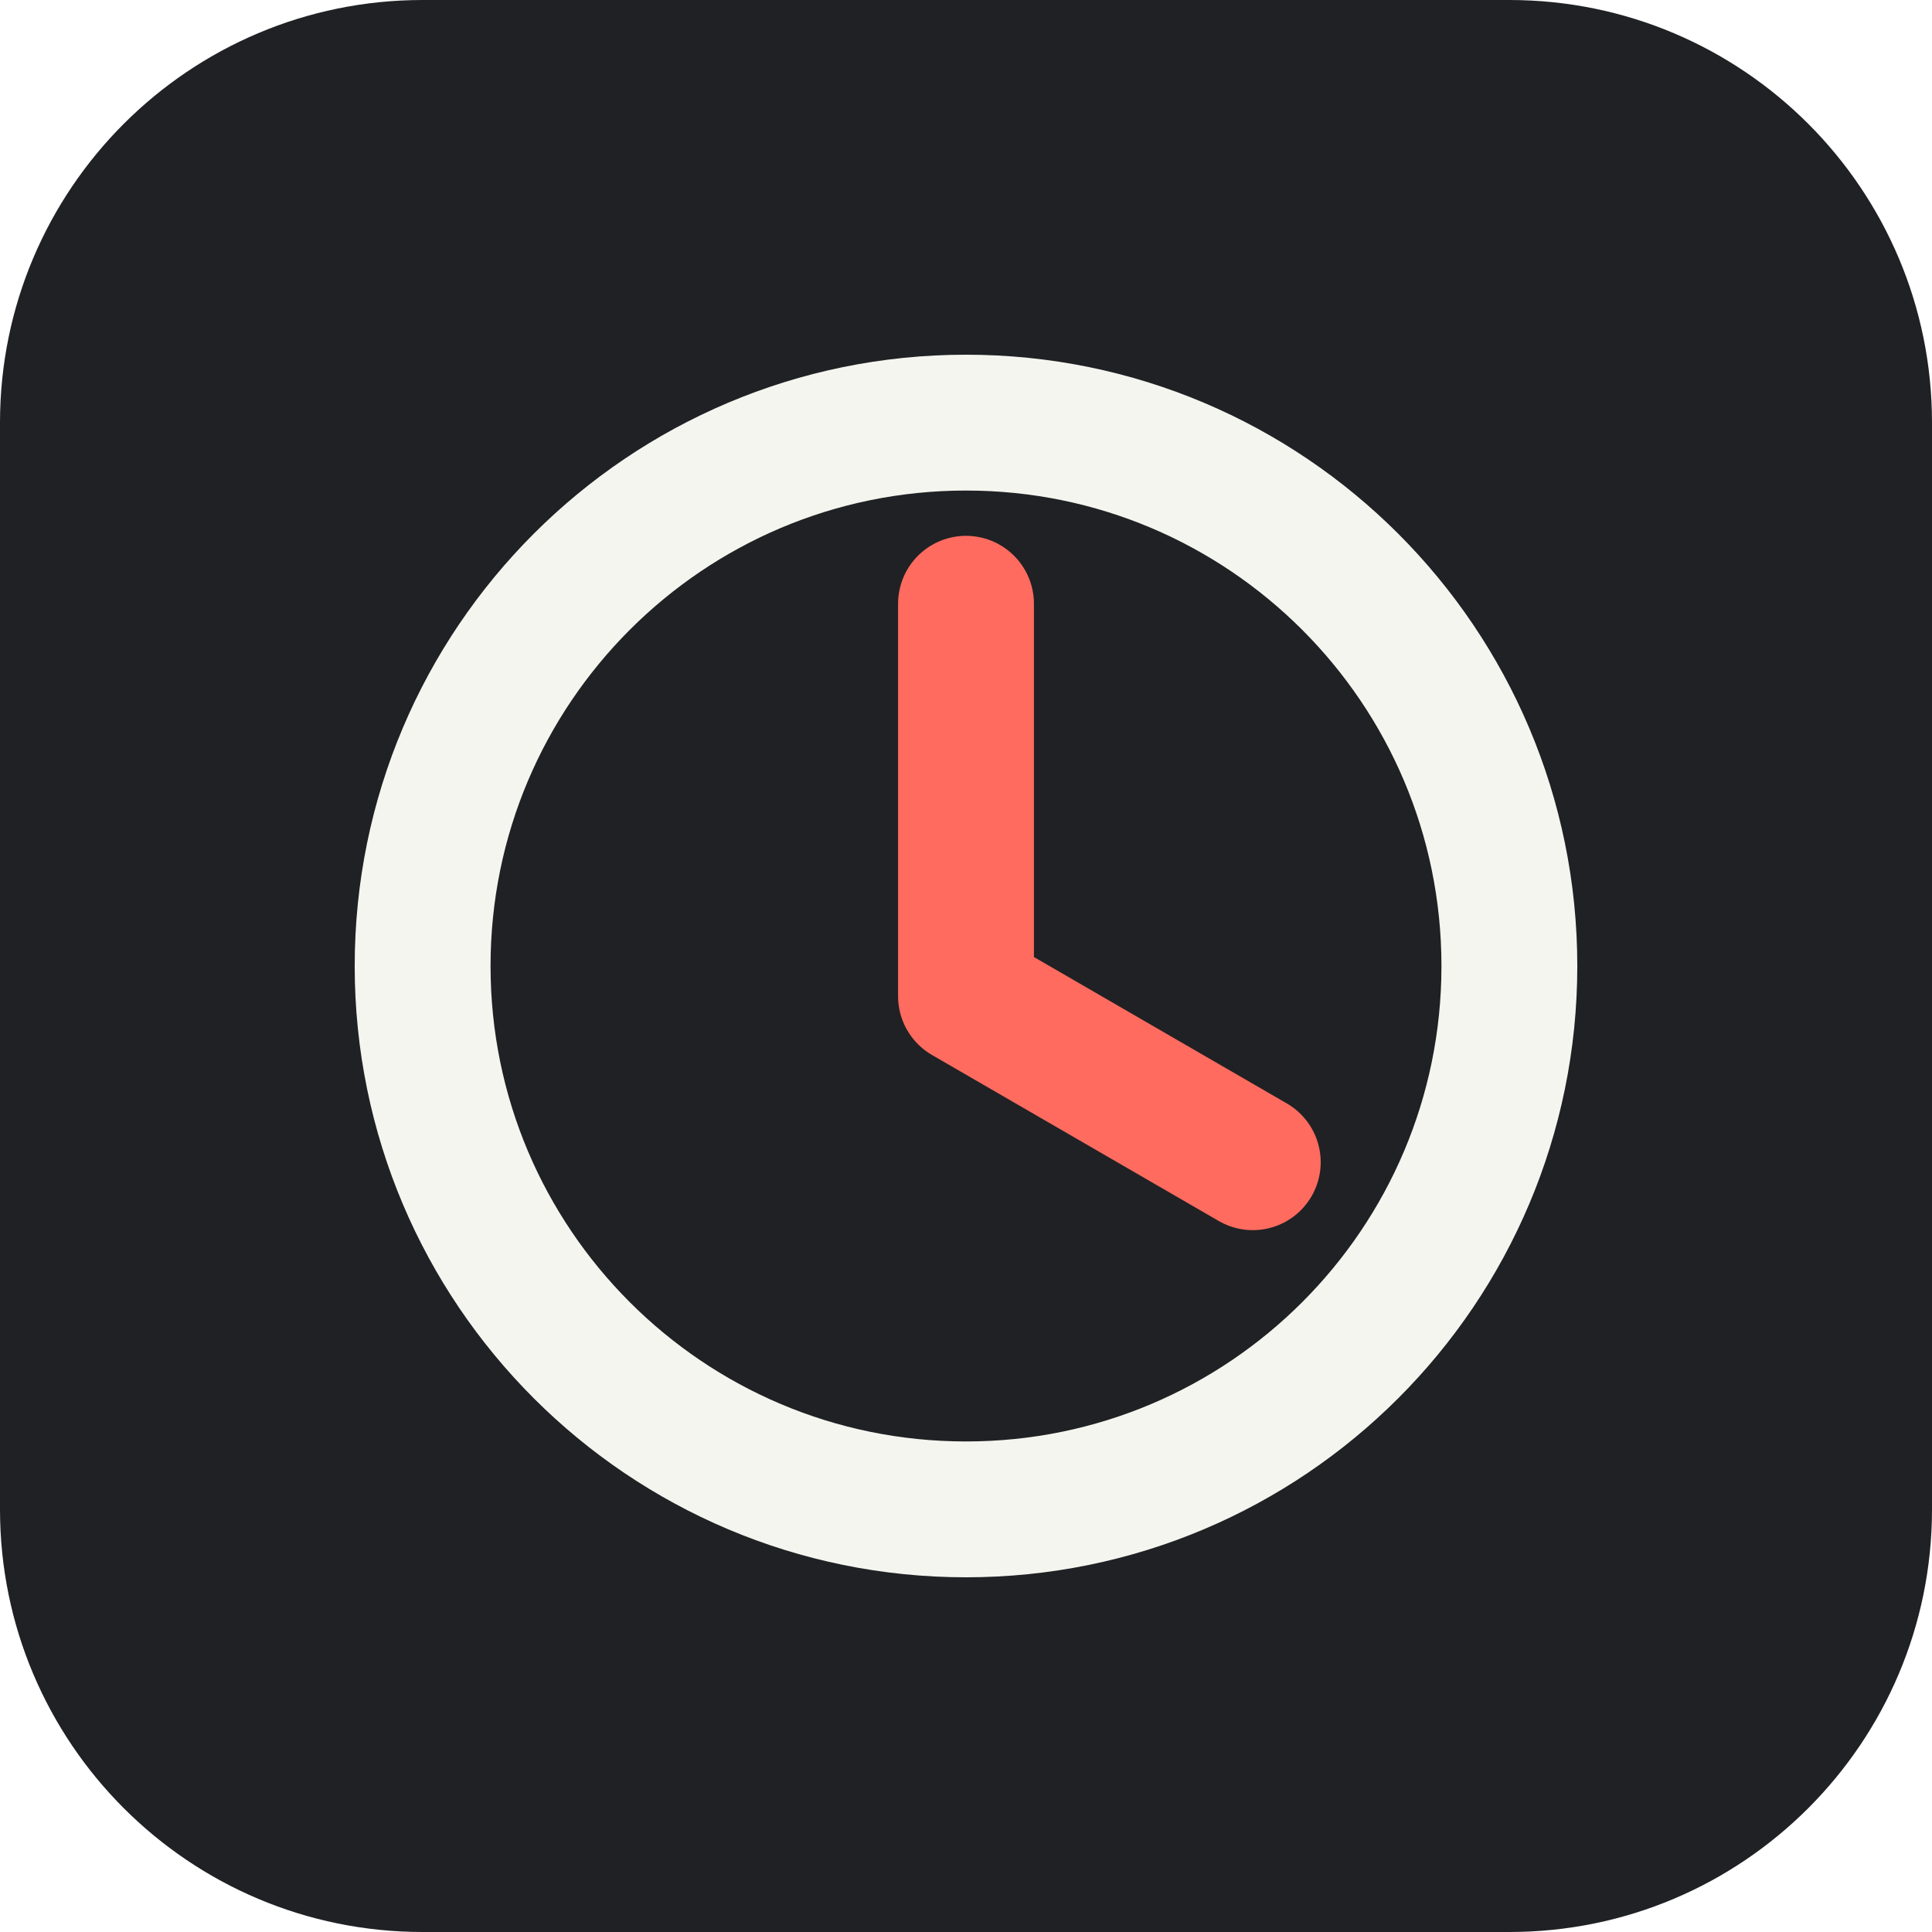
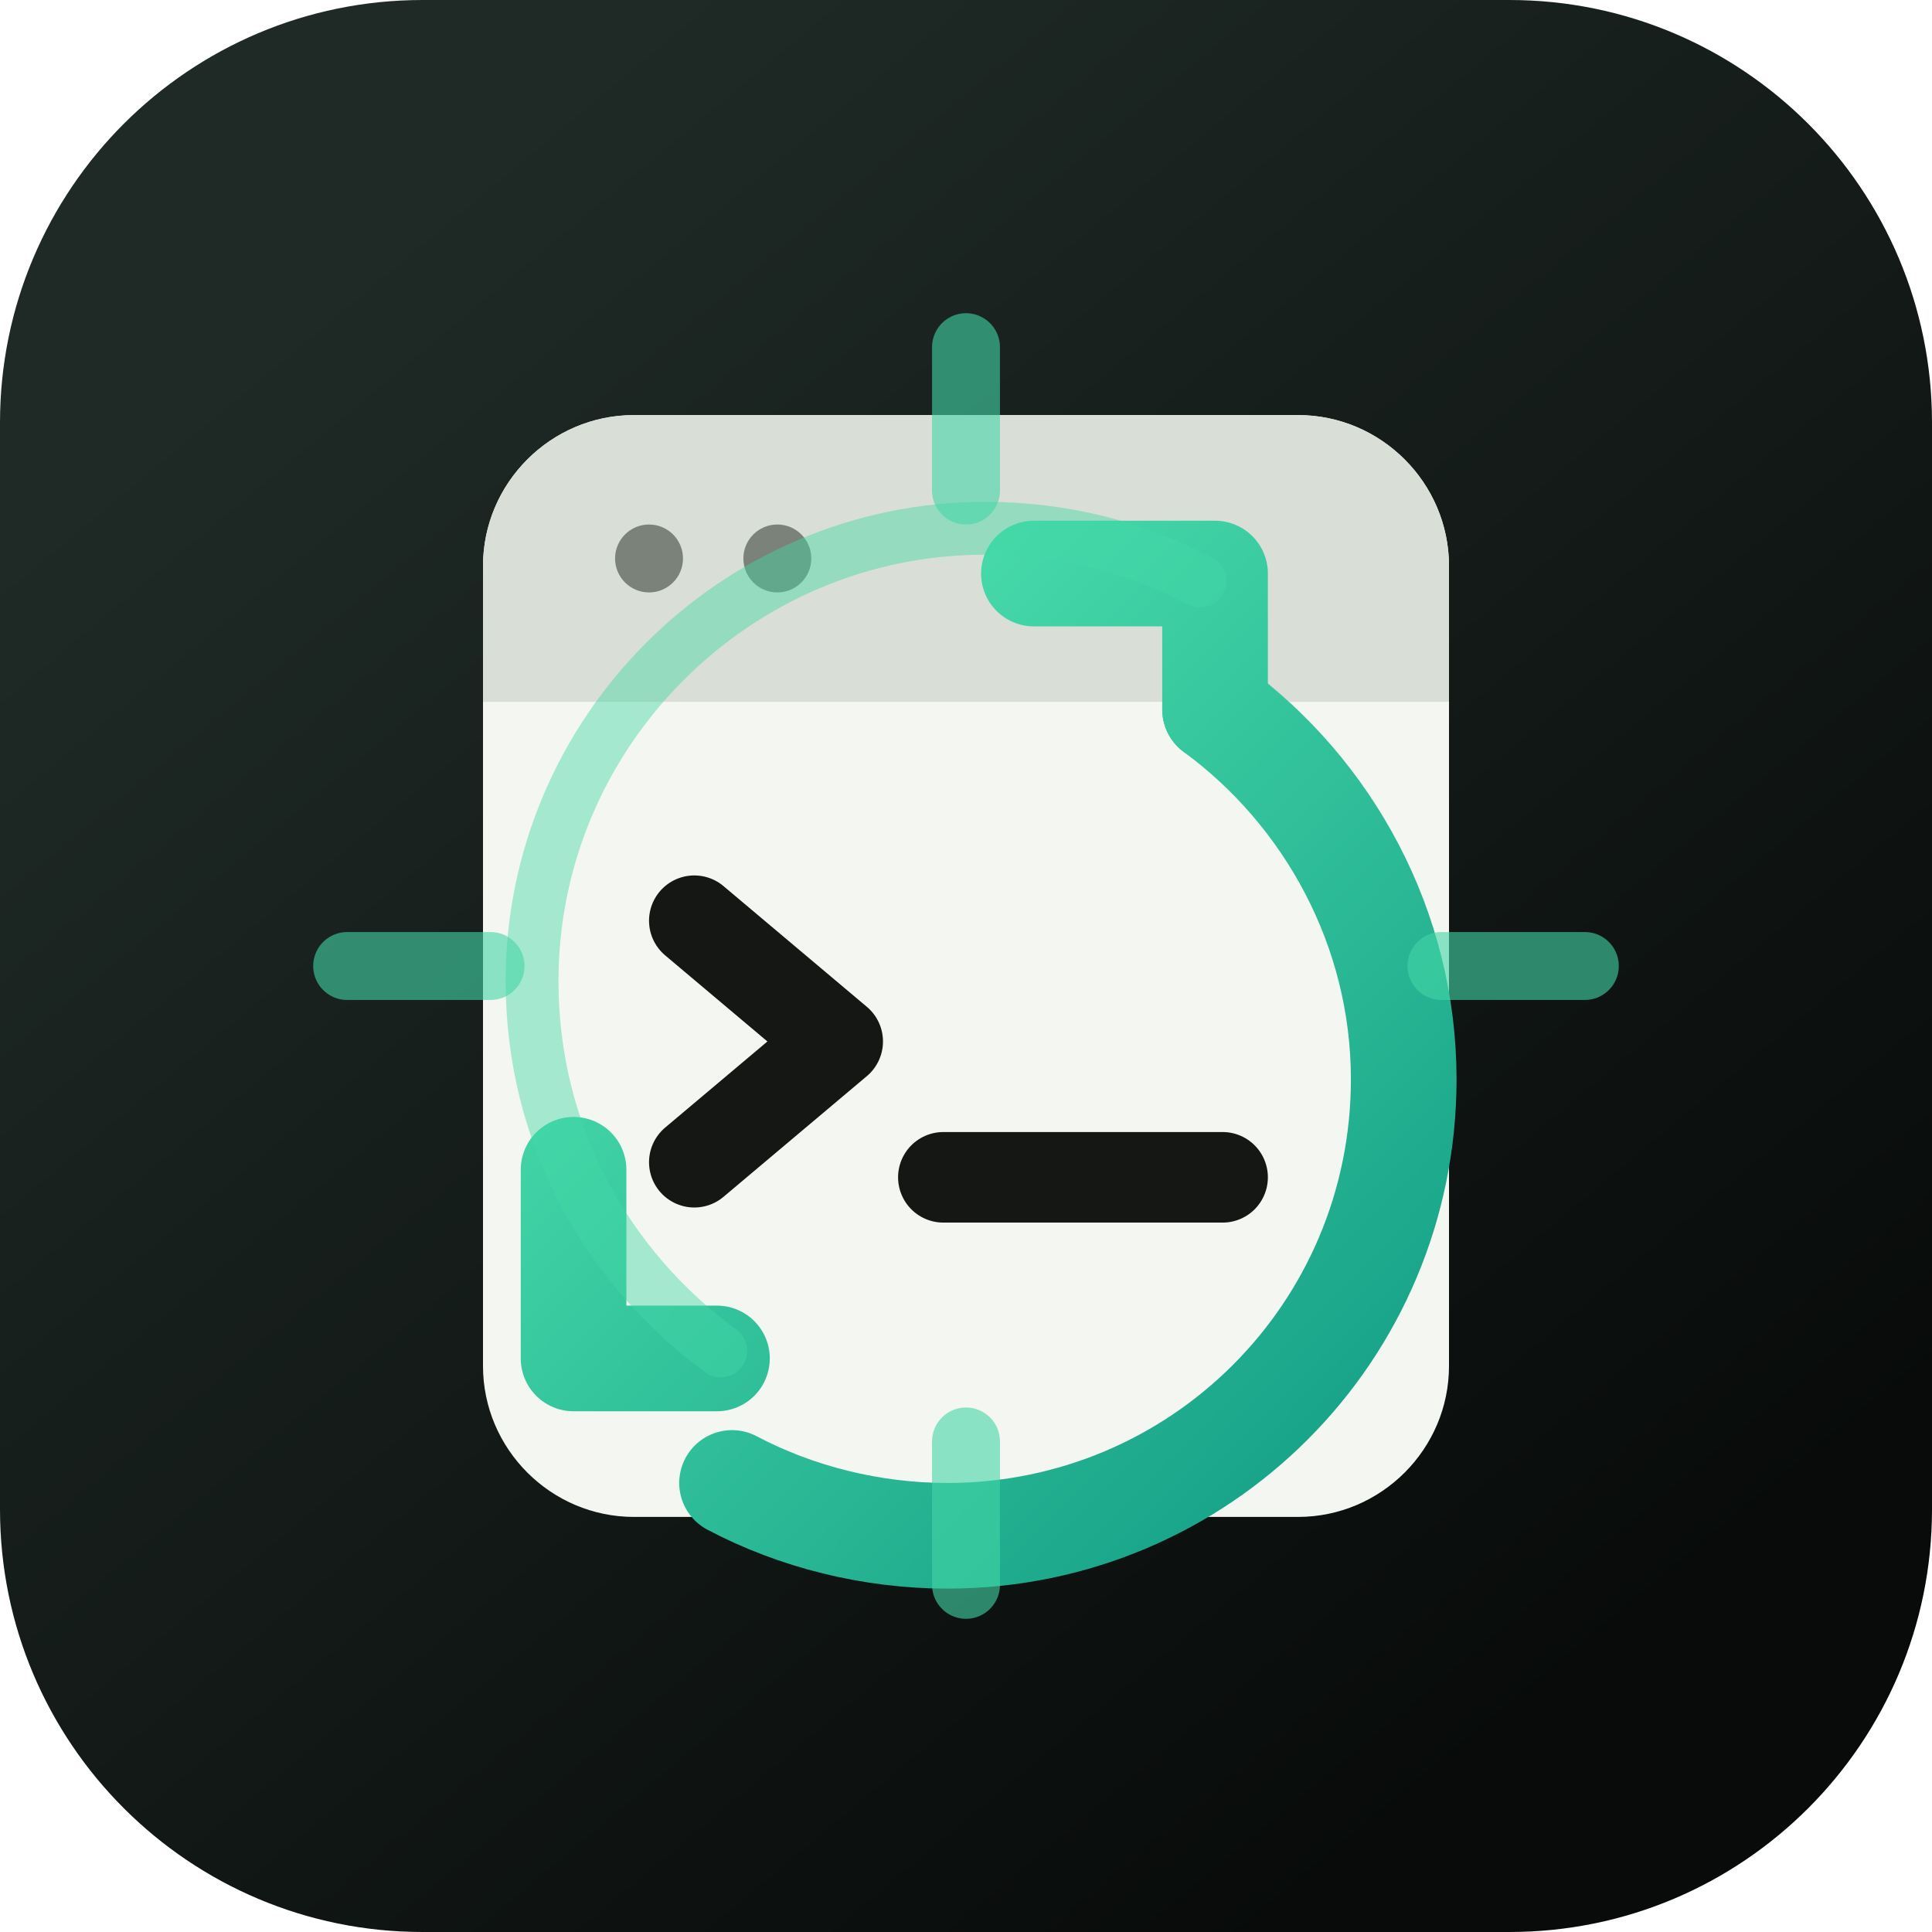
- <svg xmlns="http://www.w3.org/2000/svg" viewBox="0 0 512 512">
-   <rect width="512" height="512" rx="112" fill="#202124" />
-   <circle cx="256" cy="256" r="144" fill="none" stroke="#f5f5f0" stroke-width="36" />
-   <path d="M256 160v104l76 44" fill="none" stroke="#ff6b5f" stroke-linecap="round" stroke-linejoin="round" stroke-width="36" />
+ <svg xmlns="http://www.w3.org/2000/svg" viewBox="0 0 512 512" role="img" aria-label="BlockWatcher">
+   <defs>
+     <linearGradient id="shell" x1="96" y1="64" x2="416" y2="448" gradientUnits="userSpaceOnUse">
+       <stop stop-color="#1f2a26" />
+       <stop offset="1" stop-color="#080b0a" />
+     </linearGradient>
+     <linearGradient id="pulse" x1="130" y1="132" x2="382" y2="380" gradientUnits="userSpaceOnUse">
+       <stop stop-color="#5af0b7" />
+       <stop offset="1" stop-color="#149f86" />
+     </linearGradient>
+   </defs>
+   <rect width="512" height="512" rx="112" fill="url(#shell)" />
+   <path d="M128 150c0-22 18-40 40-40h176c22 0 40 18 40 40v212c0 22-18 40-40 40H168c-22 0-40-18-40-40V150Z" fill="#f4f6f1" />
+   <path d="M128 150c0-22 18-40 40-40h176c22 0 40 18 40 40v36H128v-36Z" fill="#d9ded6" />
+   <circle cx="172" cy="148" r="9" fill="#7a8279" />
+   <circle cx="206" cy="148" r="9" fill="#7a8279" />
+   <path d="M184 244l38 32-38 32" fill="none" stroke="#151715" stroke-linecap="round" stroke-linejoin="round" stroke-width="24" />
+   <path d="M250 312h74" stroke="#151715" stroke-linecap="round" stroke-width="24" />
+   <path d="M322 188v-36h-48" fill="none" stroke="url(#pulse)" stroke-linecap="round" stroke-linejoin="round" stroke-width="28" />
+   <path d="M190 360h-38v-50" fill="none" stroke="url(#pulse)" stroke-linecap="round" stroke-linejoin="round" stroke-width="28" />
+   <path d="M322 188c30 22 50 58 50 98 0 67-54 121-121 121-20 0-40-5-57-14" fill="none" stroke="url(#pulse)" stroke-linecap="round" stroke-width="28" />
+   <path d="M191 358c-30-22-50-57-50-98 0-66 54-120 120-120 21 0 40 5 57 14" fill="none" stroke="#42d6a7" stroke-linecap="round" stroke-width="14" opacity=".45" />
+   <path d="M92 256h38M382 256h38M256 92v38M256 382v38" stroke="#42d6a7" stroke-linecap="round" stroke-width="18" opacity=".6" />
</svg>
